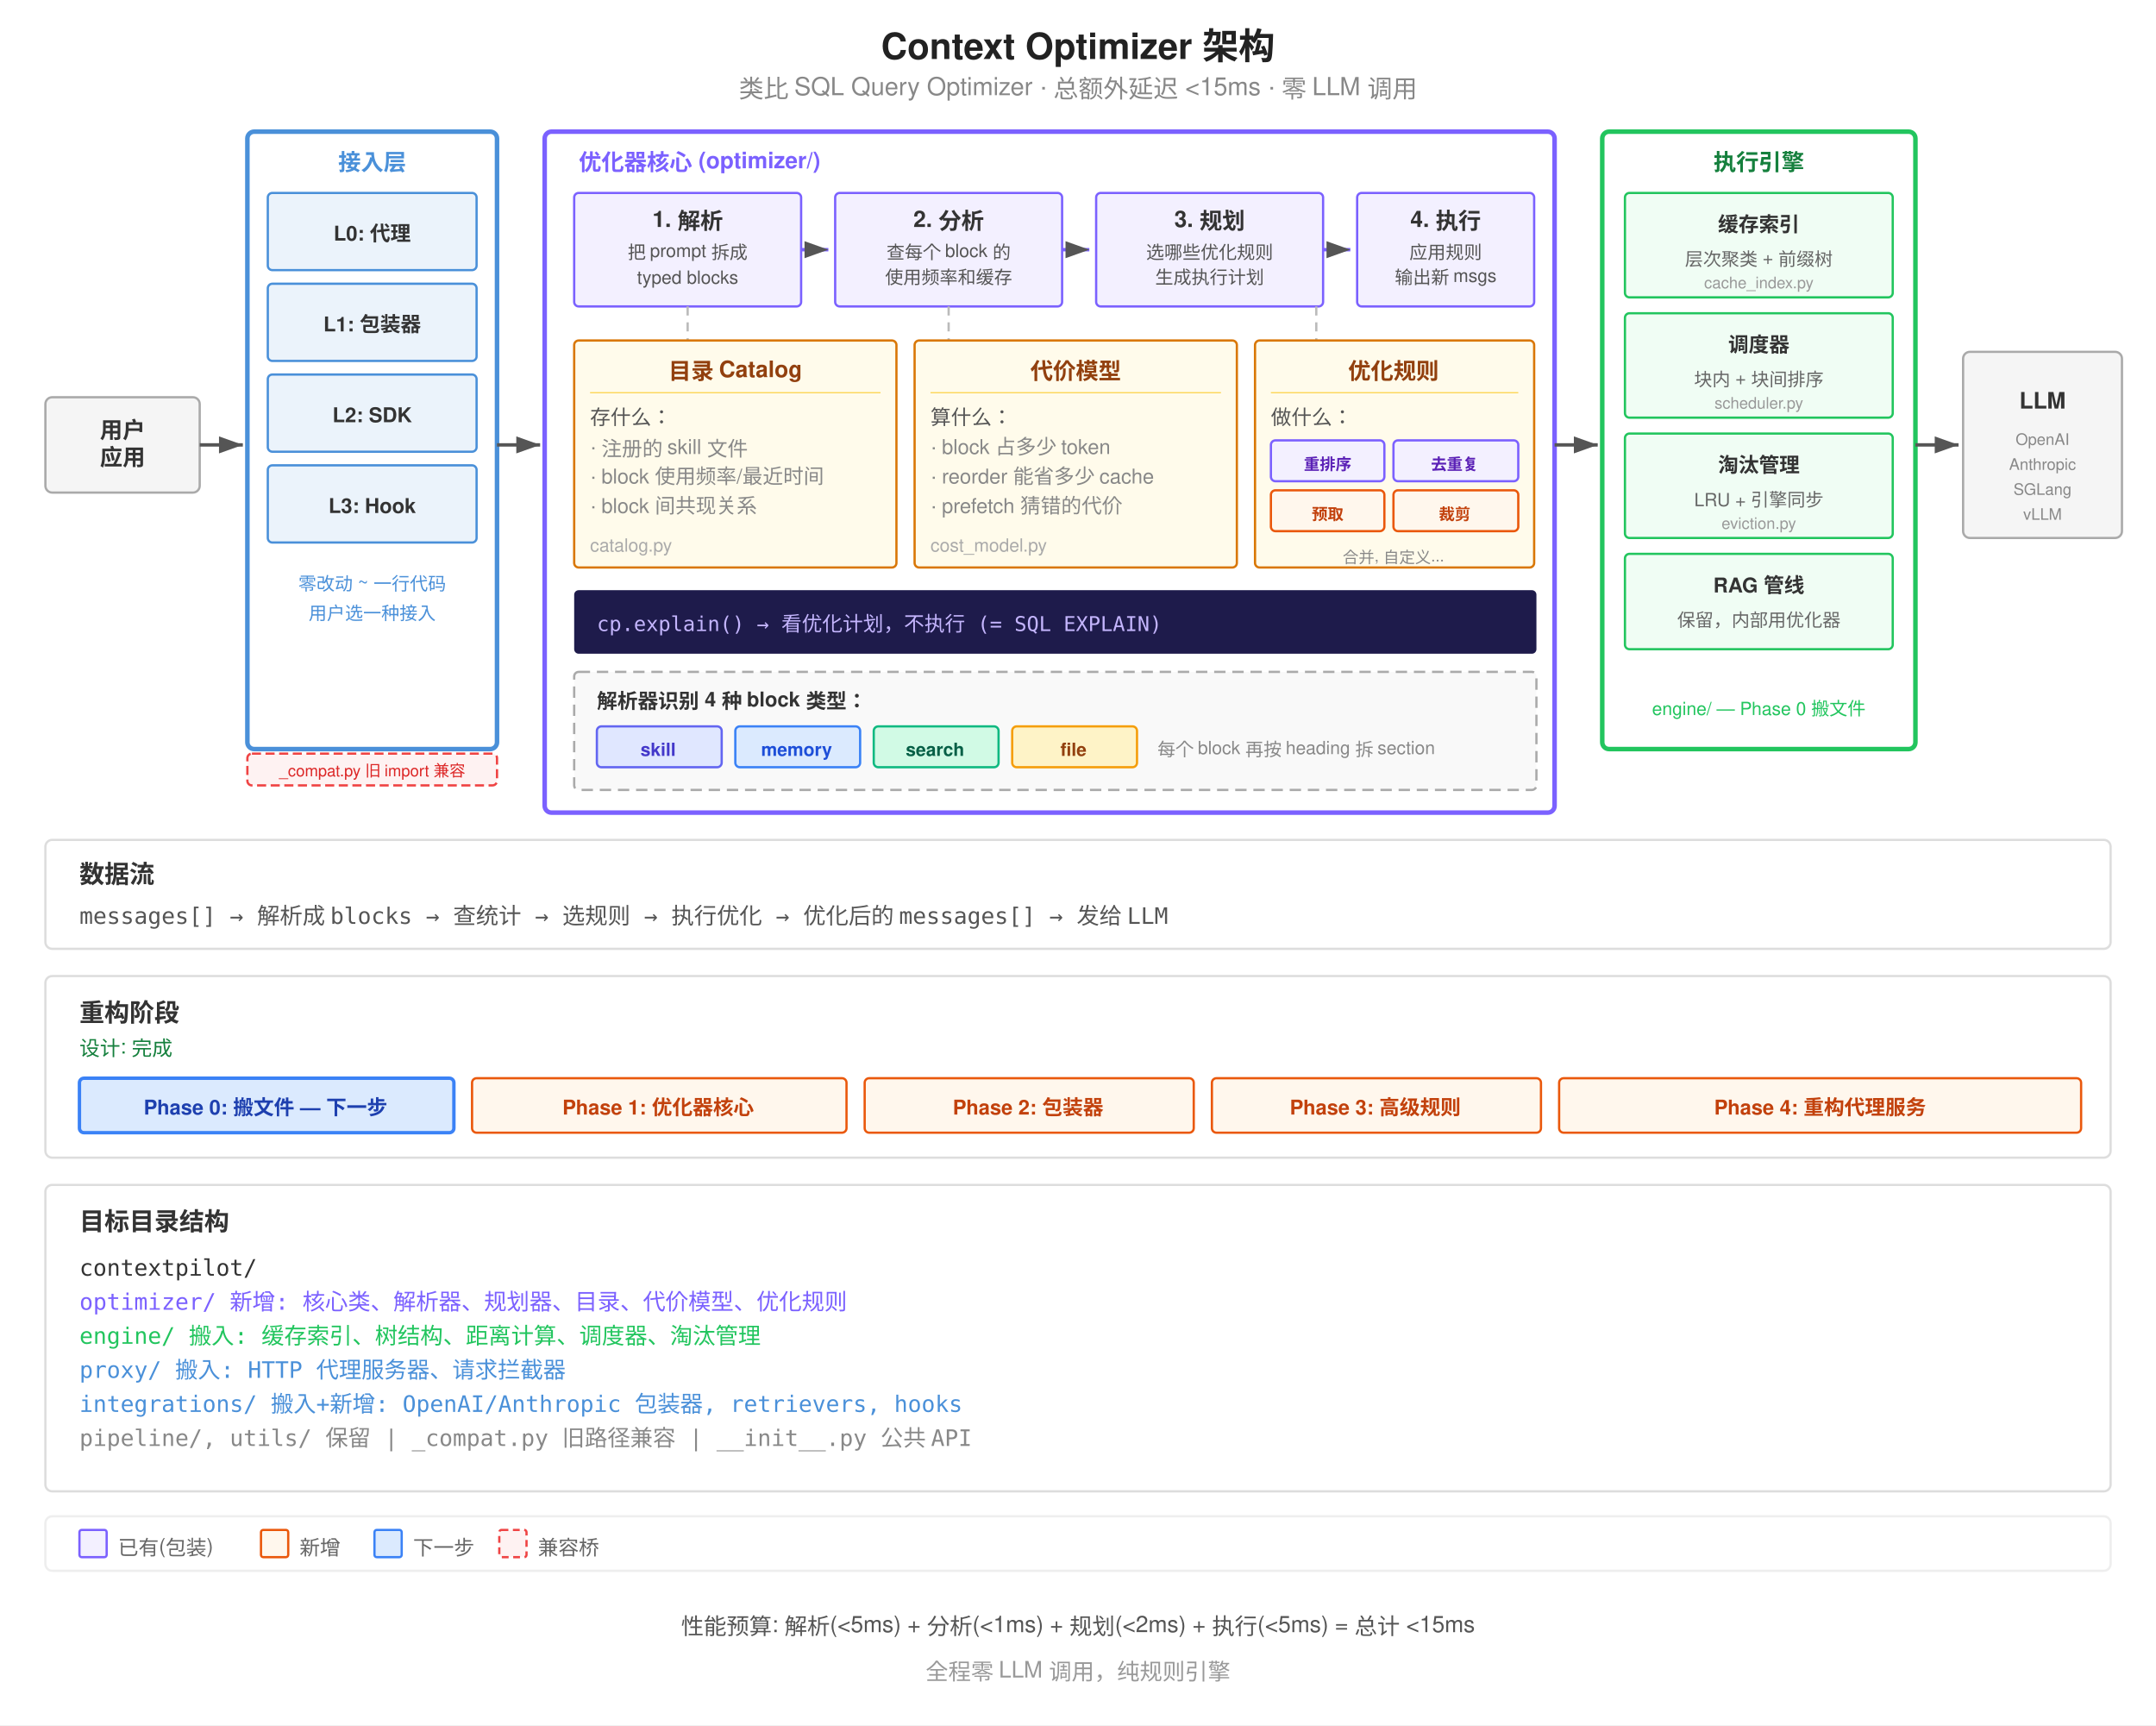
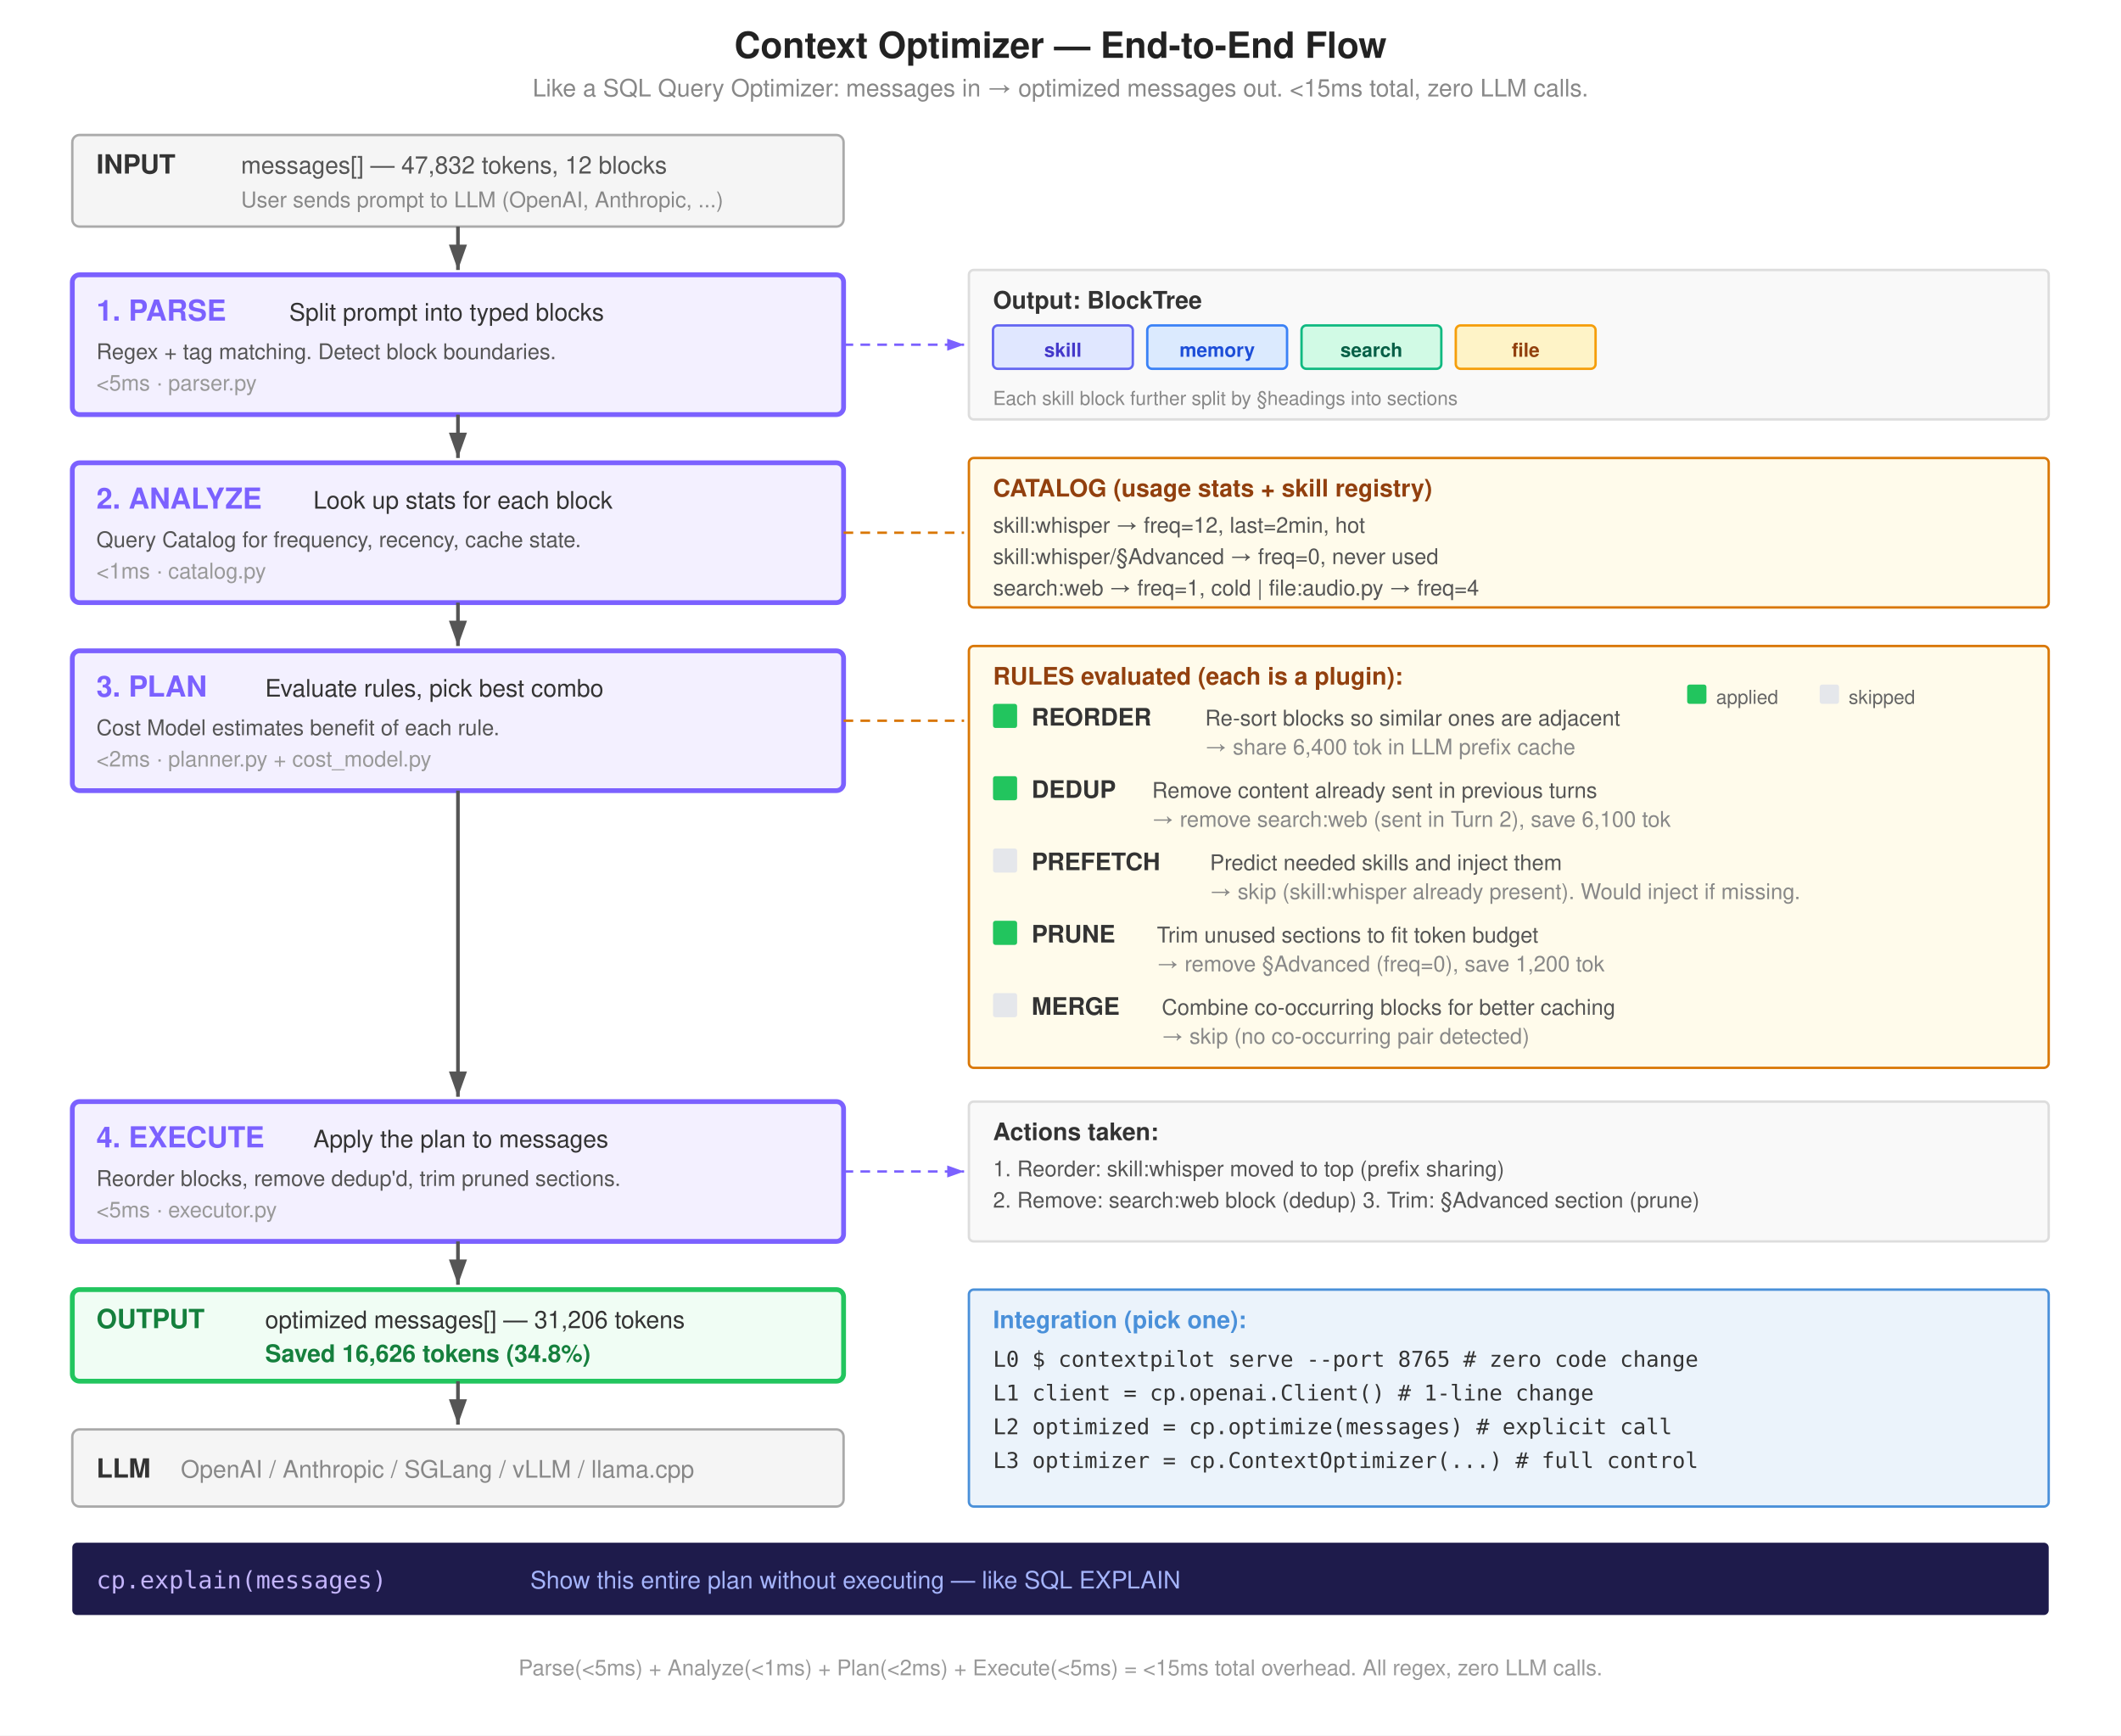
- <svg xmlns="http://www.w3.org/2000/svg" viewBox="0 0 950 760" font-family="Helvetica, Arial, sans-serif" font-size="12">
+ <svg xmlns="http://www.w3.org/2000/svg" viewBox="0 0 880 720" font-family="Helvetica, Arial, sans-serif" font-size="12">
  <defs>
    <marker id="a" markerWidth="7" markerHeight="5" refX="7" refY="2.5" orient="auto">
      <polygon points="0 0,7 2.5,0 5" fill="#555" />
    </marker>
+     <marker id="b" markerWidth="7" markerHeight="5" refX="7" refY="2.5" orient="auto">
+       <polygon points="0 0,7 2.5,0 5" fill="#7B61FF" />
+     </marker>
  </defs>
-   <rect width="950" height="760" fill="#fff" />
-   <text x="475" y="26" text-anchor="middle" font-size="16" font-weight="bold" fill="#222">Context Optimizer 架构</text>
-   <text x="475" y="43" text-anchor="middle" font-size="11" fill="#888">类比 SQL Query Optimizer · 总额外延迟 &lt;15ms · 零 LLM 调用</text>
-   <rect x="20" y="175" width="68" height="42" rx="3" fill="#f5f5f5" stroke="#aaa" />
-   <text x="54" y="193" text-anchor="middle" font-size="10" font-weight="bold" fill="#333">用户</text>
-   <text x="54" y="205" text-anchor="middle" font-size="10" font-weight="bold" fill="#333">应用</text>
-   <line x1="88" y1="196" x2="107" y2="196" stroke="#555" stroke-width="1.5" marker-end="url(#a)" />
-   <rect x="109" y="58" width="110" height="272" rx="3" fill="none" stroke="#4A90D9" stroke-width="2" />
-   <text x="164" y="75" text-anchor="middle" font-weight="bold" fill="#4A90D9" font-size="10">接入层</text>
-   <rect x="118" y="85" width="92" height="34" rx="2" fill="#EBF3FB" stroke="#4A90D9" />
-   <text x="164" y="106" text-anchor="middle" font-size="9" font-weight="bold" fill="#333">L0: 代理</text>
-   <rect x="118" y="125" width="92" height="34" rx="2" fill="#EBF3FB" stroke="#4A90D9" />
-   <text x="164" y="146" text-anchor="middle" font-size="9" font-weight="bold" fill="#333">L1: 包装器</text>
-   <rect x="118" y="165" width="92" height="34" rx="2" fill="#EBF3FB" stroke="#4A90D9" />
-   <text x="164" y="186" text-anchor="middle" font-size="9" font-weight="bold" fill="#333">L2: SDK</text>
-   <rect x="118" y="205" width="92" height="34" rx="2" fill="#EBF3FB" stroke="#4A90D9" />
-   <text x="164" y="226" text-anchor="middle" font-size="9" font-weight="bold" fill="#333">L3: Hook</text>
-   <text x="164" y="260" text-anchor="middle" font-size="8" fill="#4A90D9">零改动 ~ 一行代码</text>
-   <text x="164" y="273" text-anchor="middle" font-size="8" fill="#4A90D9">用户选一种接入</text>
-   <rect x="109" y="332" width="110" height="14" rx="2" fill="#FEF2F2" stroke="#EF4444" stroke-dasharray="4 2" />
-   <text x="164" y="342" text-anchor="middle" font-size="7" fill="#DC2626">_compat.py 旧 import 兼容</text>
-   <line x1="219" y1="196" x2="238" y2="196" stroke="#555" stroke-width="1.5" marker-end="url(#a)" />
-   <rect x="240" y="58" width="445" height="300" rx="3" fill="none" stroke="#7B61FF" stroke-width="2" />
-   <text x="255" y="75" font-weight="bold" fill="#7B61FF" font-size="10">优化器核心 (optimizer/)</text>
-   <rect x="253" y="85" width="100" height="50" rx="2" fill="#F3F0FF" stroke="#7B61FF" />
-   <text x="303" y="100" text-anchor="middle" font-weight="bold" fill="#333" font-size="10">1. 解析</text>
-   <text x="303" y="114" text-anchor="middle" font-size="8" fill="#555">把 prompt 拆成</text>
-   <text x="303" y="125" text-anchor="middle" font-size="8" fill="#555">typed blocks</text>
-   <line x1="353" y1="110" x2="365" y2="110" stroke="#7B61FF" stroke-width="1.5" marker-end="url(#a)" />
-   <rect x="368" y="85" width="100" height="50" rx="2" fill="#F3F0FF" stroke="#7B61FF" />
-   <text x="418" y="100" text-anchor="middle" font-weight="bold" fill="#333" font-size="10">2. 分析</text>
-   <text x="418" y="114" text-anchor="middle" font-size="8" fill="#555">查每个 block 的</text>
-   <text x="418" y="125" text-anchor="middle" font-size="8" fill="#555">使用频率和缓存</text>
-   <line x1="468" y1="110" x2="480" y2="110" stroke="#7B61FF" stroke-width="1.5" marker-end="url(#a)" />
-   <rect x="483" y="85" width="100" height="50" rx="2" fill="#F3F0FF" stroke="#7B61FF" />
-   <text x="533" y="100" text-anchor="middle" font-weight="bold" fill="#333" font-size="10">3. 规划</text>
-   <text x="533" y="114" text-anchor="middle" font-size="8" fill="#555">选哪些优化规则</text>
-   <text x="533" y="125" text-anchor="middle" font-size="8" fill="#555">生成执行计划</text>
-   <line x1="583" y1="110" x2="595" y2="110" stroke="#7B61FF" stroke-width="1.5" marker-end="url(#a)" />
-   <rect x="598" y="85" width="78" height="50" rx="2" fill="#F3F0FF" stroke="#7B61FF" />
-   <text x="637" y="100" text-anchor="middle" font-weight="bold" fill="#333" font-size="10">4. 执行</text>
-   <text x="637" y="114" text-anchor="middle" font-size="8" fill="#555">应用规则</text>
-   <text x="637" y="125" text-anchor="middle" font-size="8" fill="#555">输出新 msgs</text>
-   <line x1="303" y1="135" x2="303" y2="150" stroke="#bbb" stroke-width="1" stroke-dasharray="4 3" />
-   <line x1="418" y1="135" x2="418" y2="150" stroke="#bbb" stroke-width="1" stroke-dasharray="4 3" />
-   <line x1="580" y1="135" x2="580" y2="150" stroke="#bbb" stroke-width="1" stroke-dasharray="4 3" />
-   <rect x="253" y="150" width="142" height="100" rx="2" fill="#FFFBEB" stroke="#D97706" />
-   <text x="324" y="167" text-anchor="middle" font-weight="bold" fill="#92400E" font-size="10">目录 Catalog</text>
-   <line x1="260" y1="173" x2="388" y2="173" stroke="#FCD34D" stroke-width="0.5" />
-   <text x="260" y="187" font-size="9" fill="#555">存什么：</text>
-   <text x="260" y="200" font-size="9" fill="#888">· 注册的 skill 文件</text>
-   <text x="260" y="213" font-size="9" fill="#888">· block 使用频率/最近时间</text>
-   <text x="260" y="226" font-size="9" fill="#888">· block 间共现关系</text>
-   <text x="260" y="243" font-size="8" fill="#aaa">catalog.py</text>
-   <rect x="403" y="150" width="142" height="100" rx="2" fill="#FFFBEB" stroke="#D97706" />
-   <text x="474" y="167" text-anchor="middle" font-weight="bold" fill="#92400E" font-size="10">代价模型</text>
-   <line x1="410" y1="173" x2="538" y2="173" stroke="#FCD34D" stroke-width="0.5" />
-   <text x="410" y="187" font-size="9" fill="#555">算什么：</text>
-   <text x="410" y="200" font-size="9" fill="#888">· block 占多少 token</text>
-   <text x="410" y="213" font-size="9" fill="#888">· reorder 能省多少 cache</text>
-   <text x="410" y="226" font-size="9" fill="#888">· prefetch 猜错的代价</text>
-   <text x="410" y="243" font-size="8" fill="#aaa">cost_model.py</text>
-   <rect x="553" y="150" width="123" height="100" rx="2" fill="#FFFBEB" stroke="#D97706" />
-   <text x="614" y="167" text-anchor="middle" font-weight="bold" fill="#92400E" font-size="10">优化规则</text>
-   <line x1="560" y1="173" x2="669" y2="173" stroke="#FCD34D" stroke-width="0.5" />
-   <text x="560" y="187" font-size="9" fill="#555">做什么：</text>
-   <rect x="560" y="194" width="50" height="18" rx="2" fill="#F3F0FF" stroke="#7B61FF" />
-   <text x="585" y="207" text-anchor="middle" font-size="7" font-weight="bold" fill="#5B21B6">重排序</text>
-   <rect x="614" y="194" width="55" height="18" rx="2" fill="#F3F0FF" stroke="#7B61FF" />
-   <text x="641" y="207" text-anchor="middle" font-size="7" font-weight="bold" fill="#5B21B6">去重复</text>
-   <rect x="560" y="216" width="50" height="18" rx="2" fill="#FFF7ED" stroke="#EA580C" />
-   <text x="585" y="229" text-anchor="middle" font-size="7" font-weight="bold" fill="#C2410C">预取</text>
-   <rect x="614" y="216" width="55" height="18" rx="2" fill="#FFF7ED" stroke="#EA580C" />
-   <text x="641" y="229" text-anchor="middle" font-size="7" font-weight="bold" fill="#C2410C">裁剪</text>
-   <text x="614" y="248" text-anchor="middle" font-size="7" fill="#888">合并, 自定义...</text>
-   <rect x="253" y="260" width="424" height="28" rx="2" fill="#1E1B4B" />
-   <text x="263" y="278" font-family="monospace" font-size="9" fill="#C4B5FD">cp.explain() → 看优化计划，不执行 (= SQL EXPLAIN)</text>
-   <rect x="253" y="296" width="424" height="52" rx="2" fill="#f9f9f9" stroke="#aaa" stroke-dasharray="5 3" />
-   <text x="263" y="312" font-weight="bold" fill="#333" font-size="9">解析器识别 4 种 block 类型：</text>
-   <rect x="263" y="320" width="55" height="18" rx="2" fill="#E0E7FF" stroke="#6366F1" />
-   <text x="290" y="333" text-anchor="middle" font-size="8" font-weight="bold" fill="#4338CA">skill</text>
-   <rect x="324" y="320" width="55" height="18" rx="2" fill="#DBEAFE" stroke="#3B82F6" />
-   <text x="351" y="333" text-anchor="middle" font-size="8" font-weight="bold" fill="#1D4ED8">memory</text>
-   <rect x="385" y="320" width="55" height="18" rx="2" fill="#D1FAE5" stroke="#10B981" />
-   <text x="412" y="333" text-anchor="middle" font-size="8" font-weight="bold" fill="#065F46">search</text>
-   <rect x="446" y="320" width="55" height="18" rx="2" fill="#FEF3C7" stroke="#F59E0B" />
-   <text x="473" y="333" text-anchor="middle" font-size="8" font-weight="bold" fill="#92400E">file</text>
-   <text x="510" y="333" font-size="8" fill="#888">每个 block 再按 heading 拆 section</text>
-   <line x1="685" y1="196" x2="704" y2="196" stroke="#555" stroke-width="1.5" marker-end="url(#a)" />
-   <rect x="706" y="58" width="138" height="272" rx="3" fill="none" stroke="#22C55E" stroke-width="2" />
-   <text x="775" y="75" text-anchor="middle" font-weight="bold" fill="#15803D" font-size="10">执行引擎</text>
-   <rect x="716" y="85" width="118" height="46" rx="2" fill="#F0FDF4" stroke="#22C55E" />
-   <text x="775" y="102" text-anchor="middle" font-weight="bold" fill="#333" font-size="9">缓存索引</text>
-   <text x="775" y="117" text-anchor="middle" font-size="8" fill="#666">层次聚类 + 前缀树</text>
-   <text x="775" y="127" text-anchor="middle" font-size="7" fill="#999">cache_index.py</text>
-   <rect x="716" y="138" width="118" height="46" rx="2" fill="#F0FDF4" stroke="#22C55E" />
-   <text x="775" y="155" text-anchor="middle" font-weight="bold" fill="#333" font-size="9">调度器</text>
-   <text x="775" y="170" text-anchor="middle" font-size="8" fill="#666">块内 + 块间排序</text>
-   <text x="775" y="180" text-anchor="middle" font-size="7" fill="#999">scheduler.py</text>
-   <rect x="716" y="191" width="118" height="46" rx="2" fill="#F0FDF4" stroke="#22C55E" />
-   <text x="775" y="208" text-anchor="middle" font-weight="bold" fill="#333" font-size="9">淘汰管理</text>
-   <text x="775" y="223" text-anchor="middle" font-size="8" fill="#666">LRU + 引擎同步</text>
-   <text x="775" y="233" text-anchor="middle" font-size="7" fill="#999">eviction.py</text>
-   <rect x="716" y="244" width="118" height="42" rx="2" fill="#F0FDF4" stroke="#22C55E" />
-   <text x="775" y="261" text-anchor="middle" font-weight="bold" fill="#333" font-size="9">RAG 管线</text>
-   <text x="775" y="276" text-anchor="middle" font-size="8" fill="#666">保留，内部用优化器</text>
-   <text x="775" y="315" text-anchor="middle" font-size="8" fill="#22C55E">engine/ — Phase 0 搬文件</text>
-   <line x1="844" y1="196" x2="863" y2="196" stroke="#555" stroke-width="1.5" marker-end="url(#a)" />
-   <rect x="865" y="155" width="70" height="82" rx="3" fill="#f5f5f5" stroke="#aaa" />
-   <text x="900" y="180" text-anchor="middle" font-weight="bold" fill="#333" font-size="10">LLM</text>
-   <text x="900" y="196" text-anchor="middle" font-size="7" fill="#888">OpenAI</text>
-   <text x="900" y="207" text-anchor="middle" font-size="7" fill="#888">Anthropic</text>
-   <text x="900" y="218" text-anchor="middle" font-size="7" fill="#888">SGLang</text>
-   <text x="900" y="229" text-anchor="middle" font-size="7" fill="#888">vLLM</text>
-   <rect x="20" y="370" width="910" height="48" rx="3" fill="none" stroke="#ddd" />
-   <text x="35" y="389" font-size="11" font-weight="bold" fill="#333">数据流</text>
-   <text x="35" y="407" font-family="monospace" font-size="10" fill="#555">messages[] → 解析成 blocks → 查统计 → 选规则 → 执行优化 → 优化后的 messages[] → 发给 LLM</text>
-   <rect x="20" y="430" width="910" height="80" rx="3" fill="none" stroke="#ddd" />
-   <text x="35" y="450" font-size="11" font-weight="bold" fill="#333">重构阶段</text>
-   <text x="35" y="465" font-size="9" fill="#15803D">设计: 完成</text>
-   <rect x="35" y="475" width="165" height="24" rx="2" fill="#DBEAFE" stroke="#3B82F6" stroke-width="1.5" />
-   <text x="117" y="491" text-anchor="middle" font-weight="bold" font-size="9" fill="#1E40AF">Phase 0: 搬文件 — 下一步</text>
-   <rect x="208" y="475" width="165" height="24" rx="2" fill="#FFF7ED" stroke="#EA580C" />
-   <text x="290" y="491" text-anchor="middle" font-weight="bold" font-size="9" fill="#C2410C">Phase 1: 优化器核心</text>
-   <rect x="381" y="475" width="145" height="24" rx="2" fill="#FFF7ED" stroke="#EA580C" />
-   <text x="453" y="491" text-anchor="middle" font-weight="bold" font-size="9" fill="#C2410C">Phase 2: 包装器</text>
-   <rect x="534" y="475" width="145" height="24" rx="2" fill="#FFF7ED" stroke="#EA580C" />
-   <text x="606" y="491" text-anchor="middle" font-weight="bold" font-size="9" fill="#C2410C">Phase 3: 高级规则</text>
-   <rect x="687" y="475" width="230" height="24" rx="2" fill="#FFF7ED" stroke="#EA580C" />
-   <text x="802" y="491" text-anchor="middle" font-weight="bold" font-size="9" fill="#C2410C">Phase 4: 重构代理服务</text>
-   <rect x="20" y="522" width="910" height="135" rx="3" fill="none" stroke="#ddd" />
-   <text x="35" y="542" font-size="11" font-weight="bold" fill="#333">目标目录结构</text>
-   <text x="35" y="562" font-family="monospace" font-size="10" fill="#333">contextpilot/</text>
-   <text x="35" y="577" font-family="monospace" font-size="10" fill="#7B61FF">  optimizer/        新增: 核心类、解析器、规划器、目录、代价模型、优化规则</text>
-   <text x="35" y="592" font-family="monospace" font-size="10" fill="#22C55E">  engine/           搬入: 缓存索引、树结构、距离计算、调度器、淘汰管理</text>
-   <text x="35" y="607" font-family="monospace" font-size="10" fill="#4A90D9">  proxy/            搬入: HTTP 代理服务器、请求拦截器</text>
-   <text x="35" y="622" font-family="monospace" font-size="10" fill="#4A90D9">  integrations/     搬入+新增: OpenAI/Anthropic 包装器, retrievers, hooks</text>
-   <text x="35" y="637" font-family="monospace" font-size="10" fill="#888">  pipeline/, utils/ 保留  |  _compat.py 旧路径兼容  |  __init__.py 公共 API</text>
-   <rect x="20" y="668" width="910" height="24" rx="3" fill="none" stroke="#eee" />
-   <rect x="35" y="674" width="12" height="12" rx="1" fill="#F3F0FF" stroke="#7B61FF" />
-   <text x="52" y="685" font-size="9" fill="#666">已有(包装)</text>
-   <rect x="115" y="674" width="12" height="12" rx="1" fill="#FFF7ED" stroke="#EA580C" />
-   <text x="132" y="685" font-size="9" fill="#666">新增</text>
-   <rect x="165" y="674" width="12" height="12" rx="1" fill="#DBEAFE" stroke="#3B82F6" />
-   <text x="182" y="685" font-size="9" fill="#666">下一步</text>
-   <rect x="220" y="674" width="12" height="12" rx="1" fill="#FEF2F2" stroke="#EF4444" stroke-dasharray="3 2" />
-   <text x="237" y="685" font-size="9" fill="#666">兼容桥</text>
-   <text x="475" y="720" text-anchor="middle" font-size="10" fill="#555">性能预算: 解析(&lt;5ms) + 分析(&lt;1ms) + 规划(&lt;2ms) + 执行(&lt;5ms) = 总计 &lt;15ms</text>
-   <text x="475" y="740" text-anchor="middle" font-size="10" fill="#999">全程零 LLM 调用，纯规则引擎</text>
+   <rect width="880" height="720" fill="#fff" />
+   <text x="440" y="24" text-anchor="middle" font-size="15" font-weight="bold" fill="#222">Context Optimizer — End-to-End Flow</text>
+   <text x="440" y="40" text-anchor="middle" font-size="10" fill="#888">Like a SQL Query Optimizer: messages in → optimized messages out. &lt;15ms total, zero LLM calls.</text>
+   <rect x="30" y="56" width="320" height="38" rx="3" fill="#f5f5f5" stroke="#aaa" />
+   <text x="40" y="72" font-weight="bold" fill="#333" font-size="11">INPUT</text>
+   <text x="100" y="72" font-size="10" fill="#555">messages[] — 47,832 tokens, 12 blocks</text>
+   <text x="100" y="86" font-size="9" fill="#888">User sends prompt to LLM (OpenAI, Anthropic, ...)</text>
+   <line x1="190" y1="94" x2="190" y2="112" stroke="#555" stroke-width="1.5" marker-end="url(#a)" />
+   <rect x="30" y="114" width="320" height="58" rx="3" fill="#F3F0FF" stroke="#7B61FF" stroke-width="2" />
+   <text x="40" y="133" font-weight="bold" fill="#7B61FF" font-size="12">1. PARSE</text>
+   <text x="120" y="133" font-size="10" fill="#333">Split prompt into typed blocks</text>
+   <text x="40" y="149" font-size="9" fill="#555">Regex + tag matching. Detect block boundaries.</text>
+   <text x="40" y="162" font-size="9" fill="#999">&lt;5ms · parser.py</text>
+   <line x1="350" y1="143" x2="400" y2="143" stroke="#7B61FF" stroke-width="1" stroke-dasharray="4 3" marker-end="url(#b)" />
+   <rect x="402" y="112" width="448" height="62" rx="2" fill="#f9f9f9" stroke="#ddd" />
+   <text x="412" y="128" font-weight="bold" fill="#333" font-size="10">Output: BlockTree</text>
+   <rect x="412" y="135" width="58" height="18" rx="2" fill="#E0E7FF" stroke="#6366F1" />
+   <text x="441" y="148" text-anchor="middle" font-size="8" font-weight="bold" fill="#4338CA">skill</text>
+   <rect x="476" y="135" width="58" height="18" rx="2" fill="#DBEAFE" stroke="#3B82F6" />
+   <text x="505" y="148" text-anchor="middle" font-size="8" font-weight="bold" fill="#1D4ED8">memory</text>
+   <rect x="540" y="135" width="58" height="18" rx="2" fill="#D1FAE5" stroke="#10B981" />
+   <text x="569" y="148" text-anchor="middle" font-size="8" font-weight="bold" fill="#065F46">search</text>
+   <rect x="604" y="135" width="58" height="18" rx="2" fill="#FEF3C7" stroke="#F59E0B" />
+   <text x="633" y="148" text-anchor="middle" font-size="8" font-weight="bold" fill="#92400E">file</text>
+   <text x="412" y="168" font-size="8" fill="#888">Each skill block further split by §headings into sections</text>
+   <line x1="190" y1="172" x2="190" y2="190" stroke="#555" stroke-width="1.5" marker-end="url(#a)" />
+   <rect x="30" y="192" width="320" height="58" rx="3" fill="#F3F0FF" stroke="#7B61FF" stroke-width="2" />
+   <text x="40" y="211" font-weight="bold" fill="#7B61FF" font-size="12">2. ANALYZE</text>
+   <text x="130" y="211" font-size="10" fill="#333">Look up stats for each block</text>
+   <text x="40" y="227" font-size="9" fill="#555">Query Catalog for frequency, recency, cache state.</text>
+   <text x="40" y="240" font-size="9" fill="#999">&lt;1ms · catalog.py</text>
+   <line x1="350" y1="221" x2="400" y2="221" stroke="#D97706" stroke-width="1" stroke-dasharray="4 3" />
+   <rect x="402" y="190" width="448" height="62" rx="2" fill="#FFFBEB" stroke="#D97706" />
+   <text x="412" y="206" font-weight="bold" fill="#92400E" font-size="10">CATALOG (usage stats + skill registry)</text>
+   <text x="412" y="221" font-size="9" fill="#555">skill:whisper → freq=12, last=2min, hot</text>
+   <text x="412" y="234" font-size="9" fill="#555">skill:whisper/§Advanced → freq=0, never used</text>
+   <text x="412" y="247" font-size="9" fill="#555">search:web → freq=1, cold  |  file:audio.py → freq=4</text>
+   <line x1="190" y1="250" x2="190" y2="268" stroke="#555" stroke-width="1.5" marker-end="url(#a)" />
+   <rect x="30" y="270" width="320" height="58" rx="3" fill="#F3F0FF" stroke="#7B61FF" stroke-width="2" />
+   <text x="40" y="289" font-weight="bold" fill="#7B61FF" font-size="12">3. PLAN</text>
+   <text x="110" y="289" font-size="10" fill="#333">Evaluate rules, pick best combo</text>
+   <text x="40" y="305" font-size="9" fill="#555">Cost Model estimates benefit of each rule.</text>
+   <text x="40" y="318" font-size="9" fill="#999">&lt;2ms · planner.py + cost_model.py</text>
+   <line x1="350" y1="299" x2="400" y2="299" stroke="#D97706" stroke-width="1" stroke-dasharray="4 3" />
+   <rect x="402" y="268" width="448" height="175" rx="2" fill="#FFFBEB" stroke="#D97706" />
+   <text x="412" y="284" font-weight="bold" fill="#92400E" font-size="10">RULES evaluated (each is a plugin):</text>
+   <rect x="412" y="292" width="10" height="10" rx="1" fill="#22C55E" />
+   <text x="428" y="301" font-size="10" font-weight="bold" fill="#333">REORDER</text>
+   <text x="500" y="301" font-size="9" fill="#555">Re-sort blocks so similar ones are adjacent</text>
+   <text x="500" y="313" font-size="9" fill="#888">→ share 6,400 tok in LLM prefix cache</text>
+   <rect x="412" y="322" width="10" height="10" rx="1" fill="#22C55E" />
+   <text x="428" y="331" font-size="10" font-weight="bold" fill="#333">DEDUP</text>
+   <text x="478" y="331" font-size="9" fill="#555">Remove content already sent in previous turns</text>
+   <text x="478" y="343" font-size="9" fill="#888">→ remove search:web (sent in Turn 2), save 6,100 tok</text>
+   <rect x="412" y="352" width="10" height="10" rx="1" fill="#E5E7EB" />
+   <text x="428" y="361" font-size="10" font-weight="bold" fill="#333">PREFETCH</text>
+   <text x="502" y="361" font-size="9" fill="#555">Predict needed skills and inject them</text>
+   <text x="502" y="373" font-size="9" fill="#888">→ skip (skill:whisper already present). Would inject if missing.</text>
+   <rect x="412" y="382" width="10" height="10" rx="1" fill="#22C55E" />
+   <text x="428" y="391" font-size="10" font-weight="bold" fill="#333">PRUNE</text>
+   <text x="480" y="391" font-size="9" fill="#555">Trim unused sections to fit token budget</text>
+   <text x="480" y="403" font-size="9" fill="#888">→ remove §Advanced (freq=0), save 1,200 tok</text>
+   <rect x="412" y="412" width="10" height="10" rx="1" fill="#E5E7EB" />
+   <text x="428" y="421" font-size="10" font-weight="bold" fill="#333">MERGE</text>
+   <text x="482" y="421" font-size="9" fill="#555">Combine co-occurring blocks for better caching</text>
+   <text x="482" y="433" font-size="9" fill="#888">→ skip (no co-occurring pair detected)</text>
+   <rect x="700" y="284" width="8" height="8" rx="1" fill="#22C55E" />
+   <text x="712" y="292" font-size="8" fill="#666">applied</text>
+   <rect x="755" y="284" width="8" height="8" rx="1" fill="#E5E7EB" />
+   <text x="767" y="292" font-size="8" fill="#666">skipped</text>
+   <line x1="190" y1="328" x2="190" y2="455" stroke="#555" stroke-width="1.5" marker-end="url(#a)" />
+   <rect x="30" y="457" width="320" height="58" rx="3" fill="#F3F0FF" stroke="#7B61FF" stroke-width="2" />
+   <text x="40" y="476" font-weight="bold" fill="#7B61FF" font-size="12">4. EXECUTE</text>
+   <text x="130" y="476" font-size="10" fill="#333">Apply the plan to messages</text>
+   <text x="40" y="492" font-size="9" fill="#555">Reorder blocks, remove dedup'd, trim pruned sections.</text>
+   <text x="40" y="505" font-size="9" fill="#999">&lt;5ms · executor.py</text>
+   <line x1="350" y1="486" x2="400" y2="486" stroke="#7B61FF" stroke-width="1" stroke-dasharray="4 3" marker-end="url(#b)" />
+   <rect x="402" y="457" width="448" height="58" rx="2" fill="#f9f9f9" stroke="#ddd" />
+   <text x="412" y="473" font-weight="bold" fill="#333" font-size="10">Actions taken:</text>
+   <text x="412" y="488" font-size="9" fill="#555">1. Reorder: skill:whisper moved to top (prefix sharing)</text>
+   <text x="412" y="501" font-size="9" fill="#555">2. Remove: search:web block (dedup)  3. Trim: §Advanced section (prune)</text>
+   <line x1="190" y1="515" x2="190" y2="533" stroke="#555" stroke-width="1.5" marker-end="url(#a)" />
+   <rect x="30" y="535" width="320" height="38" rx="3" fill="#F0FDF4" stroke="#22C55E" stroke-width="2" />
+   <text x="40" y="551" font-weight="bold" fill="#15803D" font-size="11">OUTPUT</text>
+   <text x="110" y="551" font-size="10" fill="#333">optimized messages[] — 31,206 tokens</text>
+   <text x="110" y="565" font-size="10" fill="#15803D" font-weight="bold">Saved 16,626 tokens (34.8%)</text>
+   <line x1="190" y1="573" x2="190" y2="591" stroke="#555" stroke-width="1.5" marker-end="url(#a)" />
+   <rect x="30" y="593" width="320" height="32" rx="3" fill="#f5f5f5" stroke="#aaa" />
+   <text x="40" y="613" font-weight="bold" fill="#333" font-size="11">LLM</text>
+   <text x="75" y="613" font-size="10" fill="#888">OpenAI / Anthropic / SGLang / vLLM / llama.cpp</text>
+   <rect x="402" y="535" width="448" height="90" rx="2" fill="#EBF3FB" stroke="#4A90D9" />
+   <text x="412" y="551" font-weight="bold" fill="#4A90D9" font-size="10">Integration (pick one):</text>
+   <text x="412" y="567" font-family="monospace" font-size="9" fill="#333">L0  $ contextpilot serve --port 8765      # zero code change</text>
+   <text x="412" y="581" font-family="monospace" font-size="9" fill="#333">L1  client = cp.openai.Client()           # 1-line change</text>
+   <text x="412" y="595" font-family="monospace" font-size="9" fill="#333">L2  optimized = cp.optimize(messages)      # explicit call</text>
+   <text x="412" y="609" font-family="monospace" font-size="9" fill="#333">L3  optimizer = cp.ContextOptimizer(...)   # full control</text>
+   <rect x="30" y="640" width="820" height="30" rx="2" fill="#1E1B4B" />
+   <text x="40" y="659" font-family="monospace" font-size="10" fill="#C4B5FD">cp.explain(messages)</text>
+   <text x="220" y="659" font-size="10" fill="#A5B4FC">Show this entire plan without executing — like SQL EXPLAIN</text>
+   <text x="440" y="695" text-anchor="middle" font-size="9" fill="#999">Parse(&lt;5ms) + Analyze(&lt;1ms) + Plan(&lt;2ms) + Execute(&lt;5ms) = &lt;15ms total overhead. All regex, zero LLM calls.</text>
</svg>
